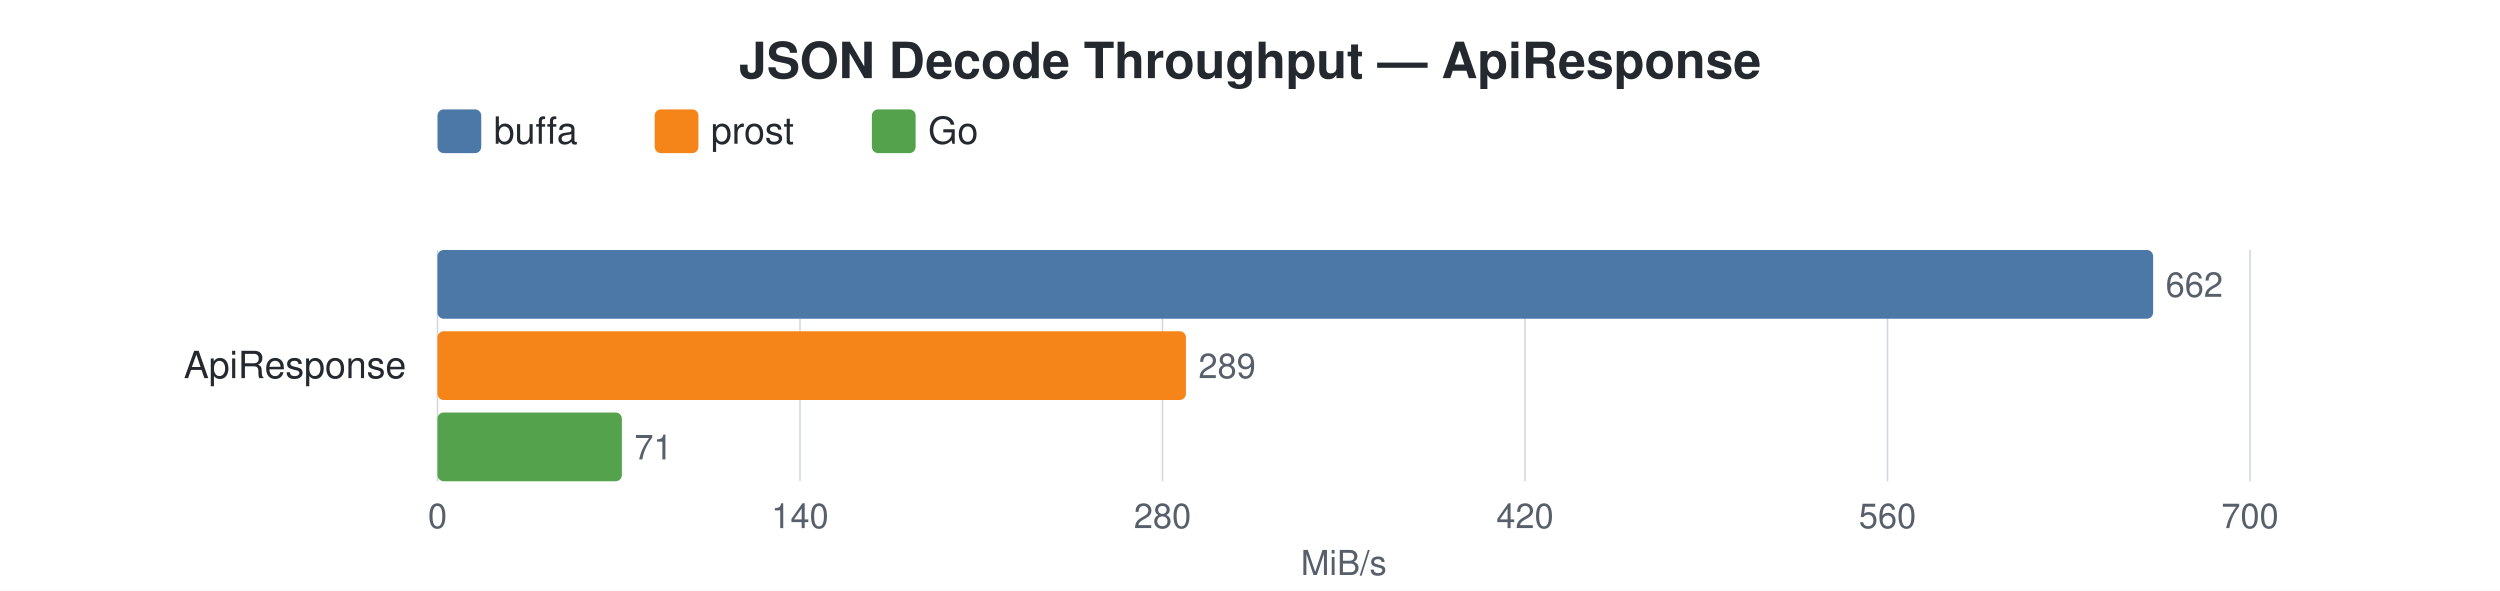
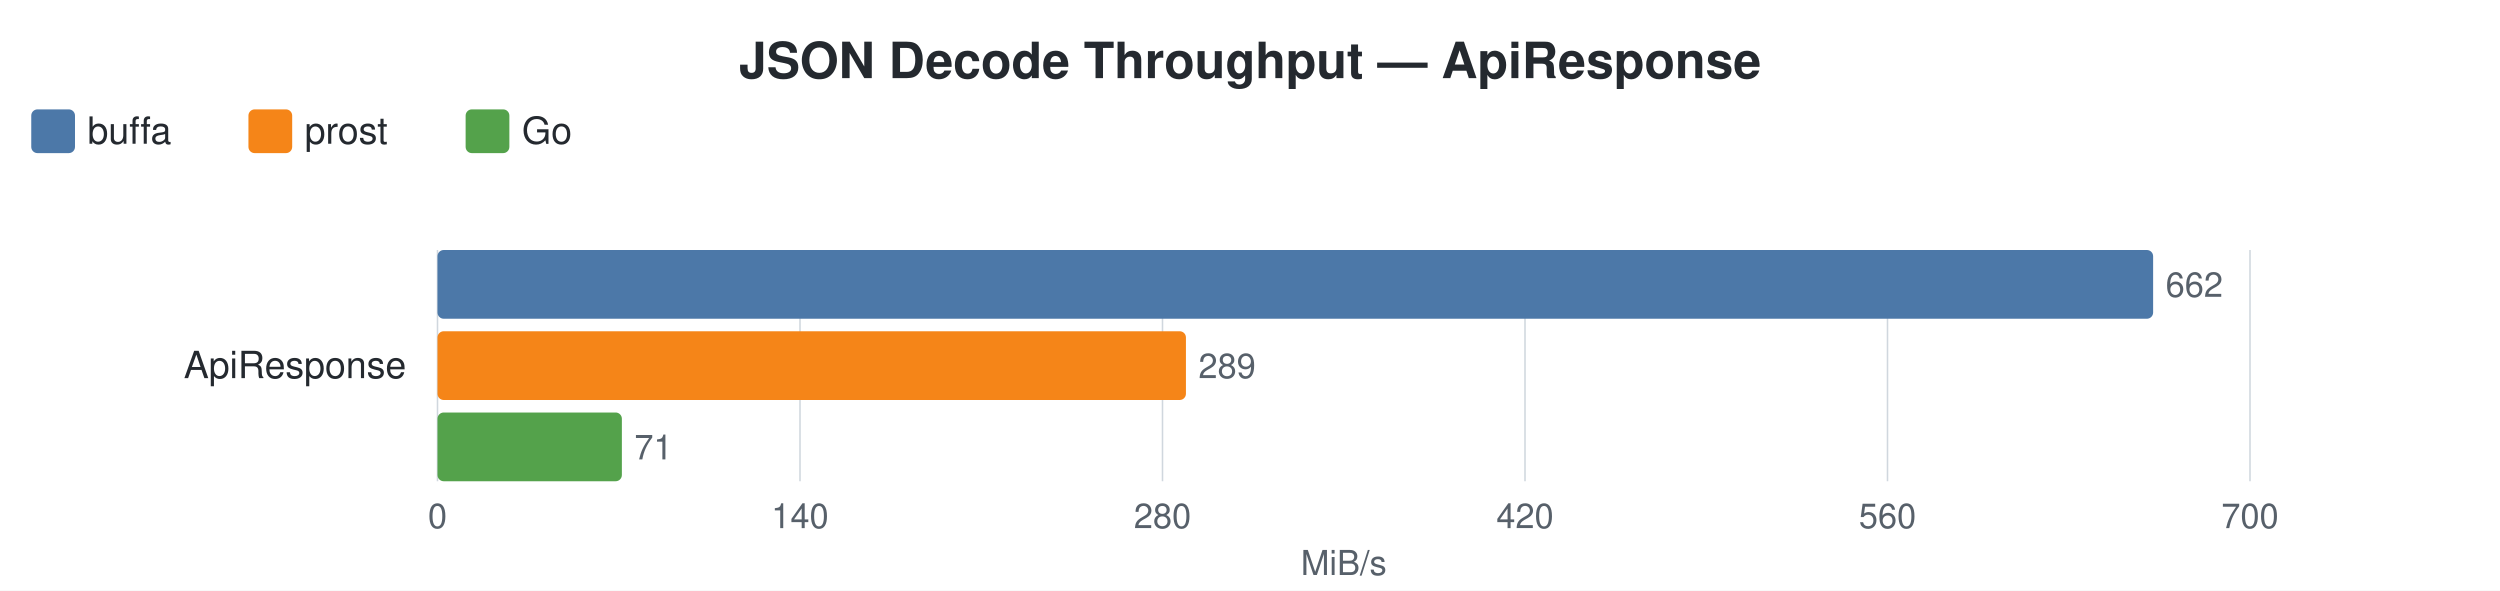
<svg xmlns="http://www.w3.org/2000/svg" width="800" height="189" viewBox="0 0 800 189">
  <style>
    text { font-family: -apple-system, BlinkMacSystemFont, "Segoe UI", Helvetica, Arial, sans-serif; }
    .title { font-size: 16px; font-weight: 600; fill: #24292f; }
    .label { font-size: 12px; fill: #24292f; }
    .value { font-size: 11px; fill: #57606a; }
    .axis-label { font-size: 11px; fill: #57606a; }
    .legend-text { font-size: 12px; fill: #24292f; }
    .grid { stroke: #d0d7de; stroke-width: 0.5; }
  </style>
  <rect width="100%" height="100%" fill="white" />
  <text x="400.0" y="25" text-anchor="middle" class="title">JSON Decode Throughput — ApiResponse</text>
-   <rect x="140" y="35" width="14" height="14" rx="2" fill="#4C78A8" />
-   <text x="158" y="46" class="legend-text">buffa</text>
-   <rect x="209.5" y="35" width="14" height="14" rx="2" fill="#F58518" />
-   <text x="227.5" y="46" class="legend-text">prost</text>
-   <rect x="279.0" y="35" width="14" height="14" rx="2" fill="#54A24B" />
-   <text x="297.0" y="46" class="legend-text">Go</text>
+   <rect x="10" y="35" width="14" height="14" rx="2" fill="#4C78A8" />
+   <text x="28" y="46" class="legend-text">buffa</text>
+   <rect x="79.5" y="35" width="14" height="14" rx="2" fill="#F58518" />
+   <text x="97.5" y="46" class="legend-text">prost</text>
+   <rect x="149" y="35" width="14" height="14" rx="2" fill="#54A24B" />
+   <text x="167" y="46" class="legend-text">Go</text>
  <line x1="140.0" y1="80" x2="140.0" y2="154" class="grid" />
  <text x="140.0" y="169" text-anchor="middle" class="axis-label">0</text>
  <line x1="256.0" y1="80" x2="256.0" y2="154" class="grid" />
  <text x="256.0" y="169" text-anchor="middle" class="axis-label">140</text>
  <line x1="372.0" y1="80" x2="372.0" y2="154" class="grid" />
  <text x="372.0" y="169" text-anchor="middle" class="axis-label">280</text>
  <line x1="488.0" y1="80" x2="488.0" y2="154" class="grid" />
  <text x="488.0" y="169" text-anchor="middle" class="axis-label">420</text>
  <line x1="604.0" y1="80" x2="604.0" y2="154" class="grid" />
  <text x="604.0" y="169" text-anchor="middle" class="axis-label">560</text>
  <line x1="720.0" y1="80" x2="720.0" y2="154" class="grid" />
  <text x="720.0" y="169" text-anchor="middle" class="axis-label">700</text>
  <text x="430.0" y="184" text-anchor="middle" class="axis-label">MiB/s</text>
  <text x="130" y="121.0" text-anchor="end" class="label">ApiResponse</text>
  <rect x="140" y="80.0" width="549.0" height="22" rx="2" fill="#4C78A8" />
  <text x="693.0" y="95.0" class="value">662</text>
  <rect x="140" y="106.0" width="239.5" height="22" rx="2" fill="#F58518" />
  <text x="383.5" y="121.0" class="value">289</text>
  <rect x="140" y="132.0" width="59.0" height="22" rx="2" fill="#54A24B" />
  <text x="203.0" y="147.0" class="value">71</text>
</svg>
